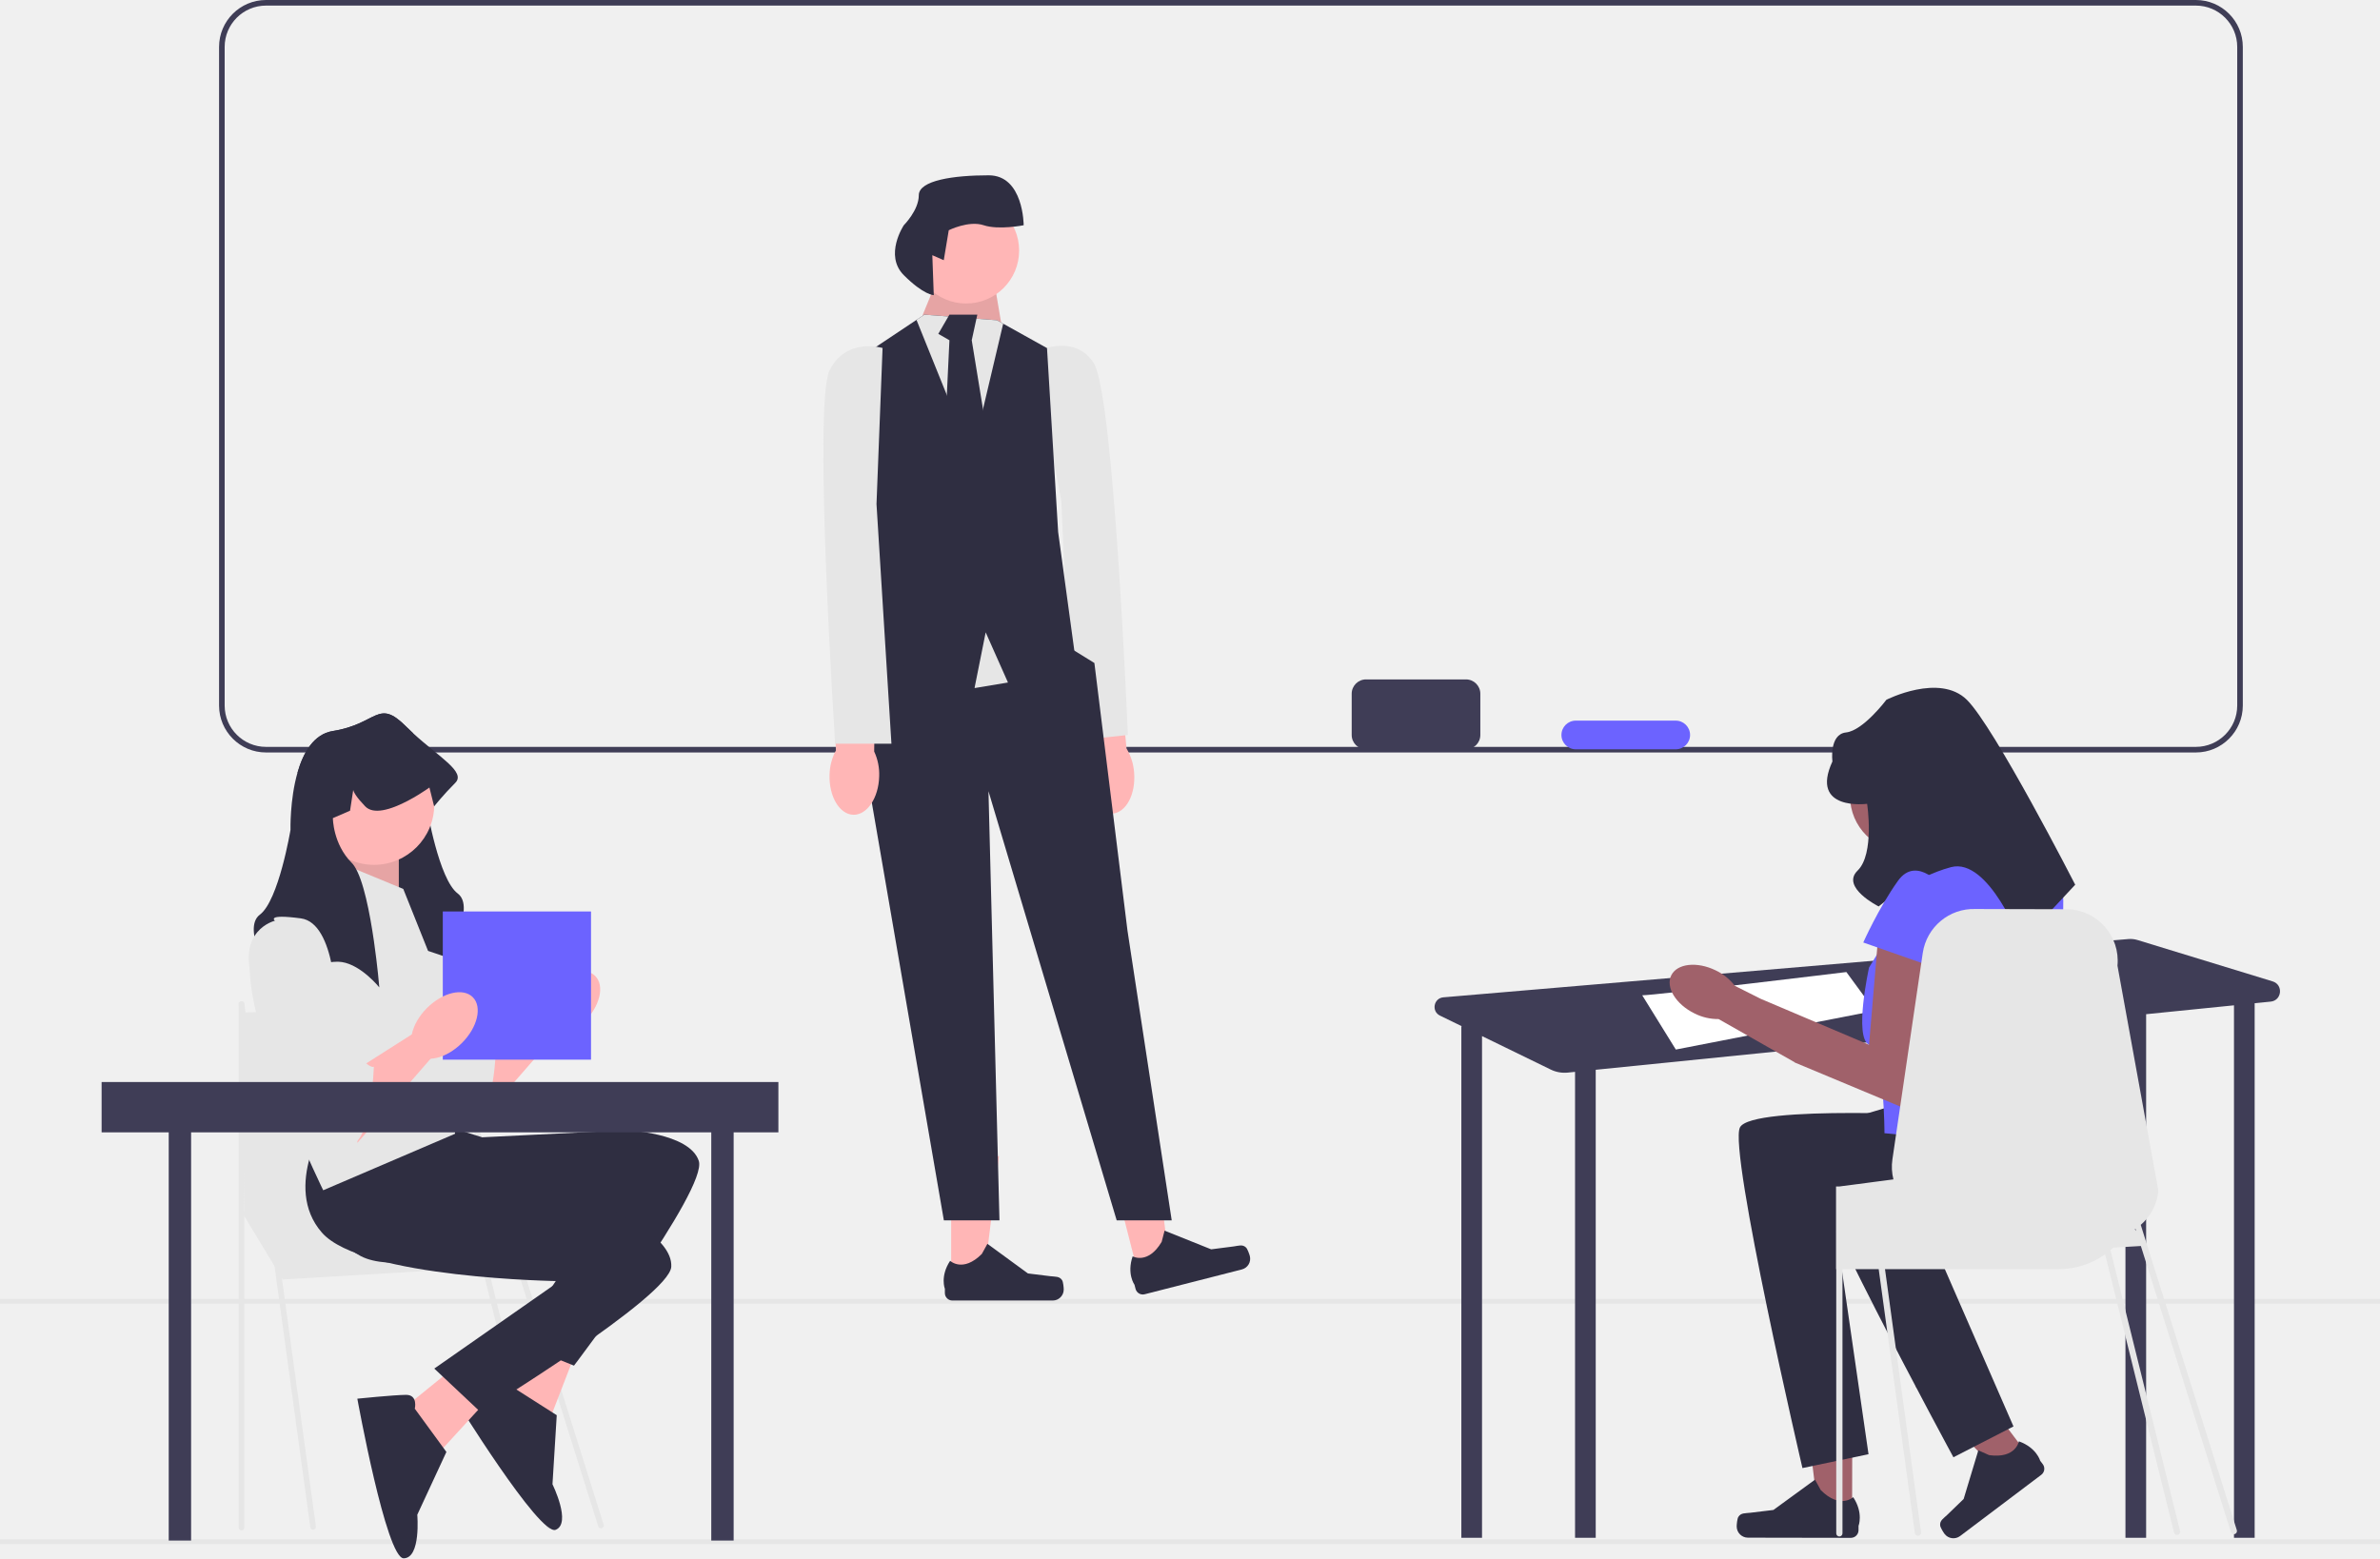
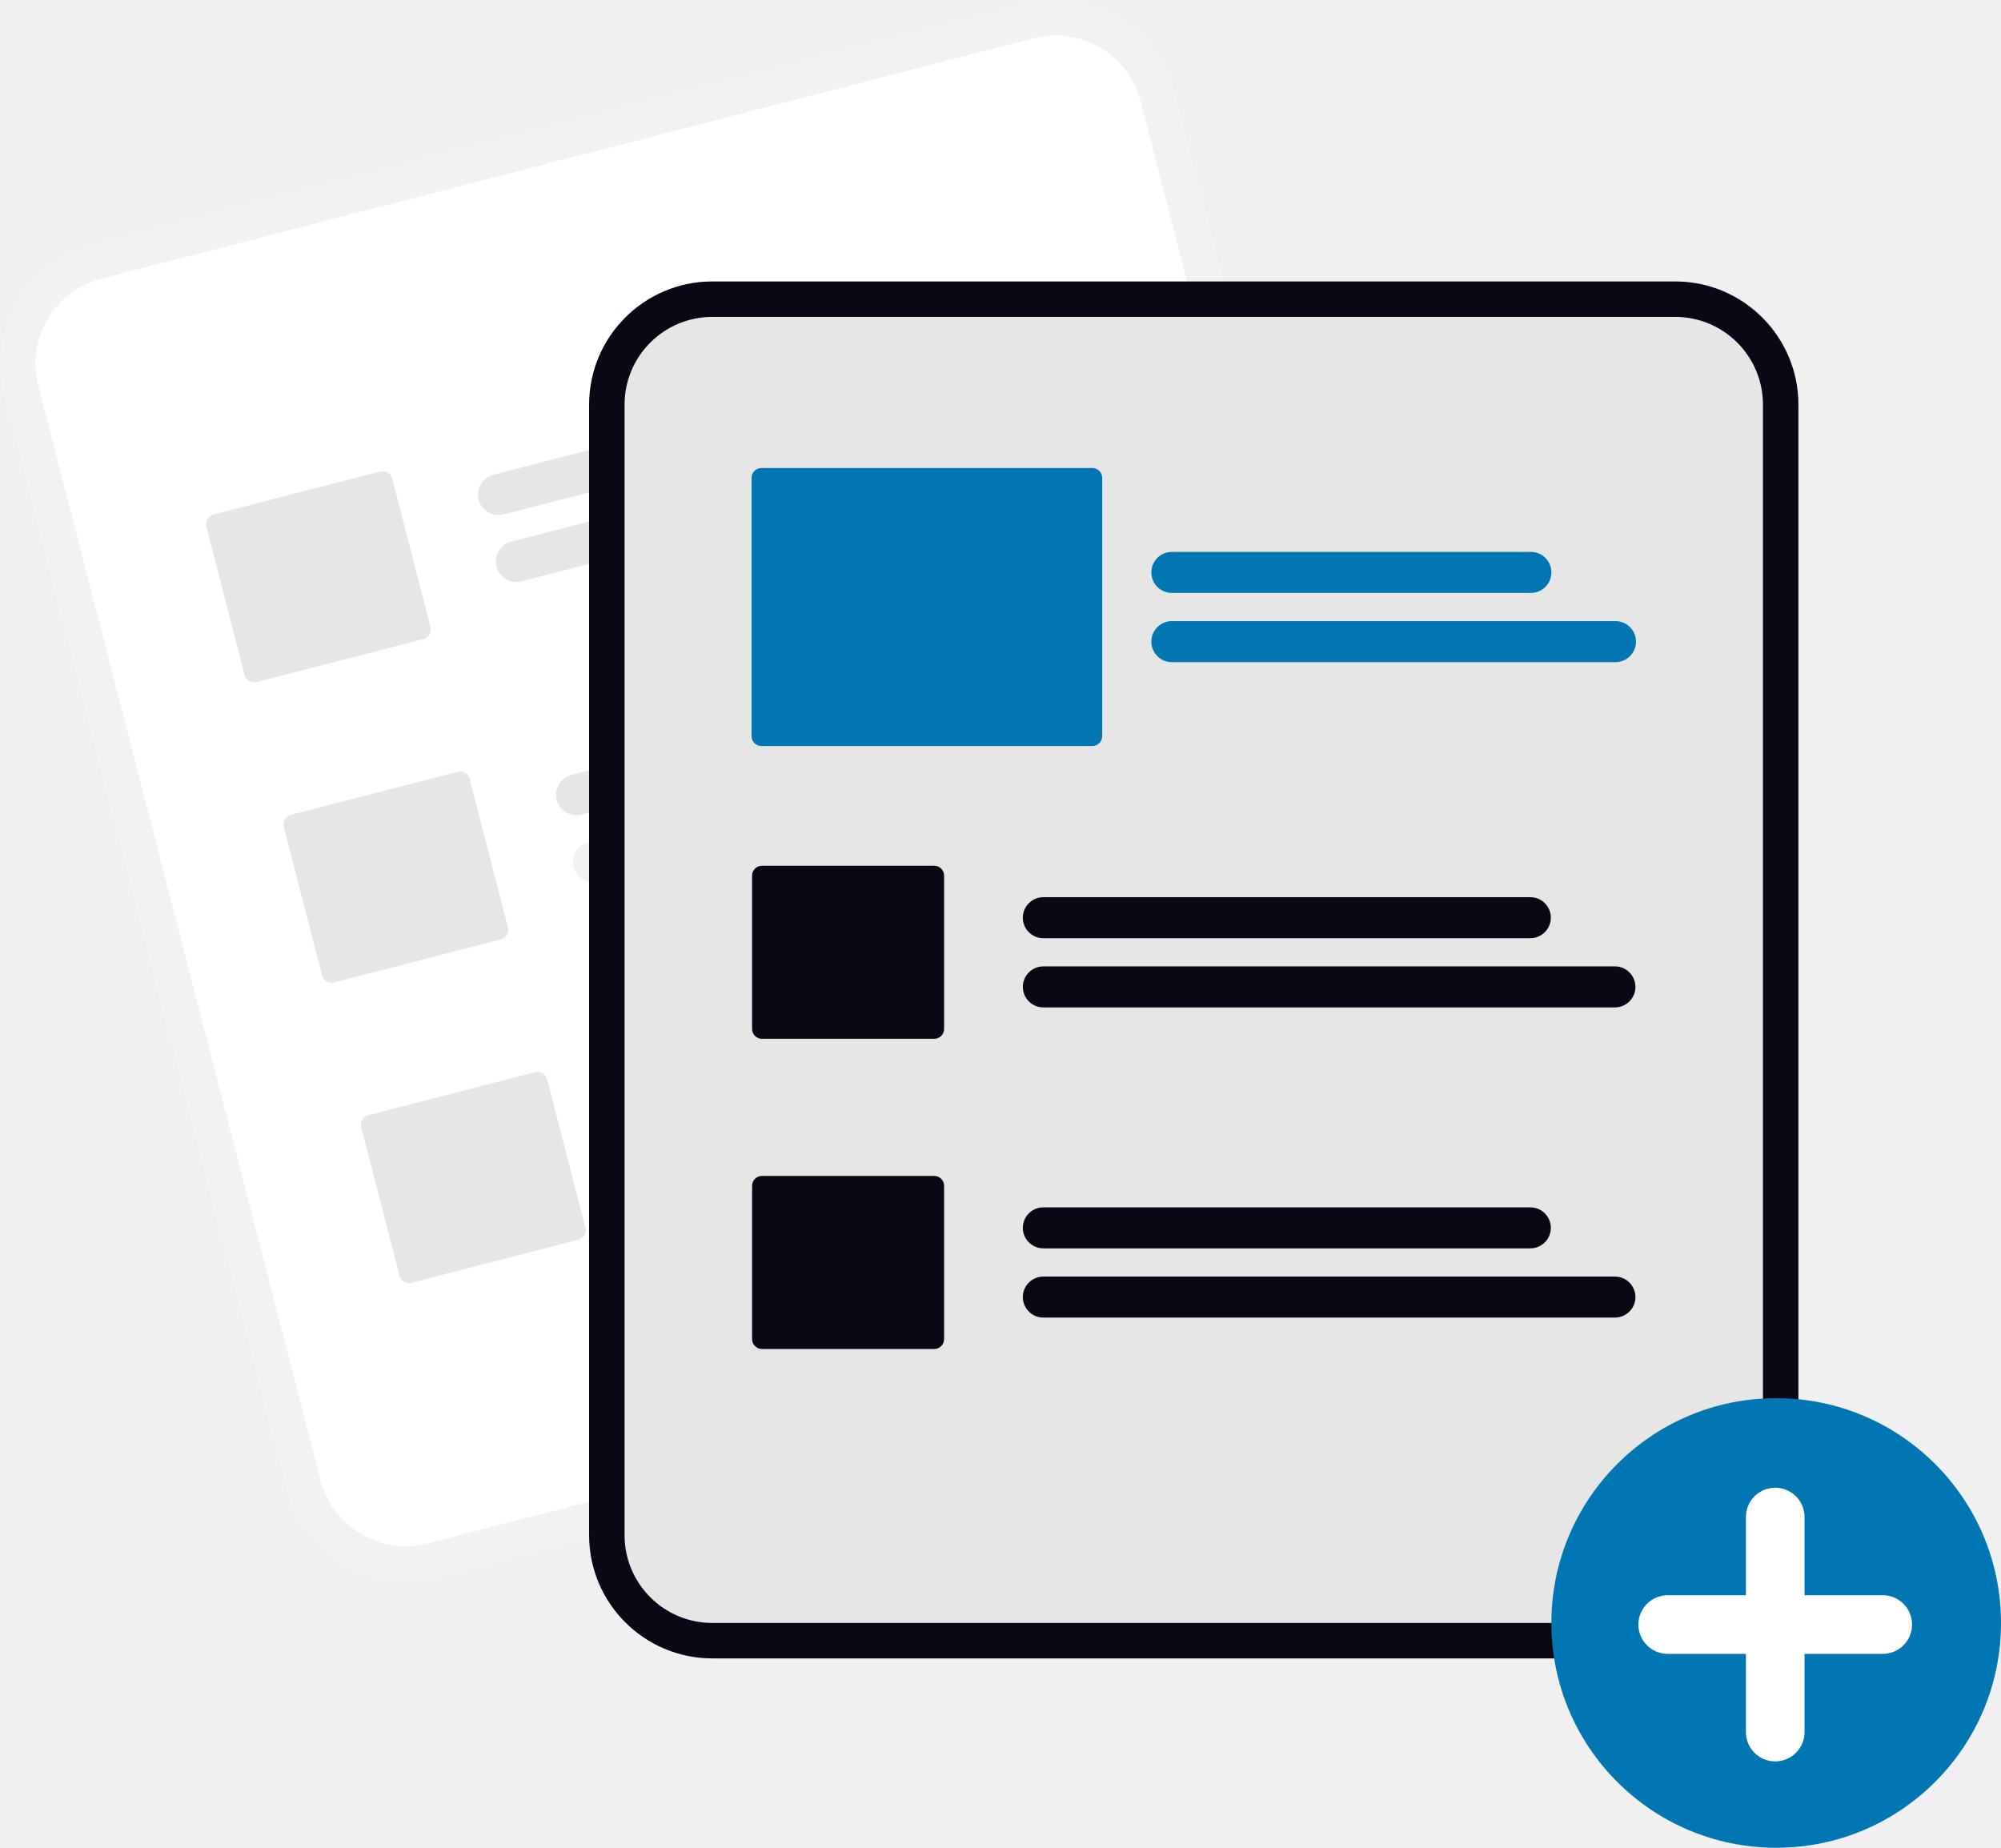
- <svg xmlns="http://www.w3.org/2000/svg" width="851.034" height="557.347" viewBox="0 0 851.034 557.347" role="img" artist="Katerina Limpitsouni" source="https://undraw.co/">
-   <path d="M785.204,269.129H95.109c-9.25,0-16.775-7.525-16.775-16.776V16.775c0-9.25,7.525-16.775,16.775-16.775H785.204c9.25,0,16.775,7.525,16.775,16.775V252.353c0,9.251-7.525,16.776-16.775,16.776ZM95.109,2c-8.147,0-14.775,6.628-14.775,14.775V252.353c0,8.147,6.628,14.776,14.775,14.776H785.204c8.147,0,14.775-6.629,14.775-14.776V16.775c0-8.147-6.628-14.775-14.775-14.775H95.109Z" fill="#3f3d56" />
-   <rect id="uuid-dac6dc9f-03bc-4283-a90c-97bcdcbf45dc" y="550.557" width="851.034" height="1.683" fill="#e6e6e6" />
-   <rect id="uuid-2f9646f7-bb94-4523-8d2e-fd8f0877664c" y="464.557" width="851.034" height="1.683" fill="#e6e6e6" />
-   <g>
-     <path id="uuid-bb35f39c-94aa-41c4-b5d9-34ca9a9e88f1-2562" d="M387.84,277.792c.611,7.68,5.069,13.59,9.957,13.2,4.887-.39,8.353-6.931,7.74-14.613-.203-3.072-1.138-6.051-2.728-8.688l-3-32.507-15.225,1.733,4.574,31.863c-1.153,2.856-1.605,5.946-1.318,9.013Z" fill="#ffb6b6" />
-     <path d="M369.653,126.133s14.232-7.534,21.448,3.725c7.216,11.258,12.197,133.021,12.197,133.021l-20.002,2.135-3.792-85.803-9.852-53.078Z" fill="#e6e6e6" />
-     <g>
-       <polygon points="340.114 458.204 351.701 458.203 357.213 413.509 340.112 413.51 340.114 458.204" fill="#ffb6b6" />
-       <path d="M379.814,457.941h0c.361,.608,.551,2.569,.551,3.275h0c0,2.172-1.761,3.933-3.933,3.933h-35.885c-1.482,0-2.683-1.201-2.683-2.683v-1.494s-1.775-4.49,1.88-10.025c0,0,4.542,4.334,11.33-2.454l2.002-3.626,14.489,10.596,8.031,.989c1.757,.216,3.315-.034,4.218,1.489h0Z" fill="#2f2e41" />
-     </g>
-     <g>
-       <polygon points="407.168 456.286 418.395 453.417 412.674 408.749 396.104 412.983 407.168 456.286" fill="#ffb6b6" />
-       <path d="M445.568,446.205h0c.5,.499,1.17,2.352,1.345,3.037h0c.538,2.104-.733,4.246-2.837,4.784l-34.768,8.882c-1.436,.367-2.897-.5-3.264-1.935l-.37-1.448s-2.831-3.911-.66-10.178c0,0,5.474,3.074,10.37-5.182l1.042-4.009,16.661,6.681,8.026-1.03c1.756-.225,3.203-.853,4.456,.398l0-0Z" fill="#2f2e41" />
-     </g>
-     <polygon points="330.527 116.525 329.978 112.538 336.508 96.59 354.449 94.597 358.323 117.428 330.527 116.525" fill="#ffb6b6" />
-     <polygon points="330.527 116.525 329.978 112.538 336.508 96.59 354.449 94.597 358.323 117.428 330.527 116.525" opacity=".1" />
-     <polygon points="309.596 229.158 301.622 251.086 307.602 263.047 337.505 436.481 357.385 436.481 353.453 282.982 399.303 436.481 418.979 436.481 403.157 332.82 391.329 237.132 384.155 232.7 349.466 213.21 309.596 229.158" fill="#2f2e41" />
-     <polygon points="360.43 244.109 348.469 246.102 332.521 208.226 368.404 208.226 360.43 244.109" fill="#e6e6e6" />
-     <polygon points="384.352 234.141 360.43 244.109 352.456 226.167 348.469 246.102 306.605 232.626 312.586 208.226 306.605 128.486 327.717 114.412 330.527 112.538 356.443 114.532 358.715 115.768 374.384 124.499 378.371 190.285 384.352 234.141" fill="#2f2e41" />
-     <polygon points="358.715 115.768 347.472 163.372 327.717 114.412 330.527 112.538 356.443 114.532 358.715 115.768" fill="#e6e6e6" />
-     <polygon points="339.498 112.538 335.511 119.405 339.498 121.694 337.505 163.496 345.479 174.337 353.453 158.315 347.472 121.694 349.466 112.538 339.498 112.538" fill="#2f2e41" />
-     <circle cx="345.479" cy="89.613" r="18.938" fill="#ffb6b6" />
-     <path d="M333.376,91.274l4.092,1.786,1.786-10.715s7.143-3.572,12.501-1.786,14.287,0,14.287,0c0,0,0-17.858-12.501-17.858s-25.002,1.786-25.002,7.143-5.358,10.715-5.358,10.715c0,0-7.143,10.715,0,17.858,7.143,7.143,10.715,7.143,10.715,7.143l-.52-14.287Z" fill="#2f2e41" />
-     <path id="uuid-97233535-ec91-4408-928f-bf1e5273ca3e-2563" d="M296.629,277.232c-.208,7.701,3.598,14.051,8.499,14.183s9.041-6.005,9.248-13.709c.125-3.076-.489-6.138-1.79-8.928l.468-32.642-15.323,.107,1.166,32.168c-1.45,2.717-2.227,5.742-2.268,8.822Z" fill="#ffb6b6" />
-     <path d="M315.586,124.462s-12.958-3.987-18.938,7.974c-5.98,11.961,1.994,133.564,1.994,133.564h20.115l-5.339-85.72,2.168-55.818Z" fill="#e6e6e6" />
+ <svg xmlns="http://www.w3.org/2000/svg" width="800" height="738.783" viewBox="0 0 800 738.783" role="img" artist="Katerina Limpitsouni" source="https://undraw.co/">
+   <g transform="translate(-568.98 -189.063)">
+     <path d="M618.736,100.625,592.7,107.339,271.959,190.052l-26.034,6.714a49.292,49.292,0,0,0-35.382,59.971L323.432,694.5A49.292,49.292,0,0,0,383.4,729.877l.067-.017,372.677-96.106.067-.017A49.292,49.292,0,0,0,791.6,573.765L678.708,136.007A49.292,49.292,0,0,0,618.736,100.625Z" transform="translate(359.996 89.997)" fill="#f2f2f2" />
+     <path d="M621.956,114.03l-30.835,7.952L279.979,202.219l-30.835,7.952a35.1,35.1,0,0,0-25.2,42.707L336.837,690.636a35.1,35.1,0,0,0,42.707,25.2l.067-.017,372.677-96.106.068-.018a35.1,35.1,0,0,0,25.2-42.707L664.663,139.227a35.1,35.1,0,0,0-42.707-25.2Z" transform="translate(360.316 90.317)" fill="#fff" />
+     <path d="M594.676,252.928,406.148,301.545a8.2,8.2,0,1,1-4.095-15.879l188.528-48.618a8.2,8.2,0,1,1,4.095,15.879Z" transform="translate(364.312 93.177)" fill="#e6e6e6" />
+     <path d="M634.181,270.863,412.9,327.927a8.2,8.2,0,0,1-4.095-15.879l221.278-57.063a8.2,8.2,0,1,1,4.095,15.879Z" transform="translate(364.468 93.591)" fill="#e6e6e6" />
+     <path d="M624.945,370.3,436.417,418.919a8.2,8.2,0,0,1-4.095-15.879L620.85,354.422a8.2,8.2,0,1,1,4.095,15.879Z" transform="translate(365.011 95.888)" fill="#e6e6e6" />
+     <path d="M664.449,388.237,443.171,445.3a8.2,8.2,0,1,1-4.095-15.879l221.278-57.063a8.2,8.2,0,1,1,4.095,15.879Z" transform="translate(365.167 96.302)" fill="#f2f2f2" />
+     <path d="M655.213,487.674,466.685,536.292a8.2,8.2,0,1,1-4.095-15.879L651.118,471.8a8.2,8.2,0,1,1,4.095,15.879Z" transform="translate(365.71 98.598)" fill="#f2f2f2" />
+     <path d="M694.717,505.61,473.439,562.674a8.2,8.2,0,0,1-4.095-15.879l221.278-57.063a8.2,8.2,0,1,1,4.095,15.879Z" transform="translate(365.866 99.012)" fill="#f2f2f2" />
+     <path d="M376.421,350.324,309.7,367.529a3.936,3.936,0,0,1-4.789-2.825L289.6,305.315a3.936,3.936,0,0,1,2.825-4.789l66.718-17.205a3.936,3.936,0,0,1,4.789,2.825l15.315,59.389a3.936,3.936,0,0,1-2.825,4.789Z" transform="translate(361.855 94.249)" fill="#e6e6e6" />
+     <path d="M406.69,467.7,339.971,484.9a3.936,3.936,0,0,1-4.789-2.825l-15.315-59.389a3.936,3.936,0,0,1,2.825-4.789l66.718-17.205a3.936,3.936,0,0,1,4.789,2.825l15.315,59.389a3.936,3.936,0,0,1-2.825,4.789Z" transform="translate(362.554 96.959)" fill="#e6e6e6" />
+     <path d="M436.958,585.071l-66.718,17.205a3.936,3.936,0,0,1-4.789-2.825l-15.315-59.389a3.936,3.936,0,0,1,2.825-4.789l66.718-17.205a3.936,3.936,0,0,1,4.789,2.825l15.315,59.388a3.936,3.936,0,0,1-2.825,4.789Z" transform="translate(363.253 99.67)" fill="#e6e6e6" />
+     <path d="M873.437,209.052H488.429a49.292,49.292,0,0,0-49.236,49.236V710.367A49.292,49.292,0,0,0,488.429,759.6H873.437a49.292,49.292,0,0,0,49.236-49.236V258.288a49.292,49.292,0,0,0-49.236-49.236Z" transform="translate(365.312 92.537)" fill="#090814" />
+     <path d="M873.118,222.906H488.109a35.1,35.1,0,0,0-35.062,35.062V710.048a35.1,35.1,0,0,0,35.062,35.062H873.118a35.1,35.1,0,0,0,35.062-35.062V257.968a35.1,35.1,0,0,0-35.062-35.062Z" transform="translate(365.632 92.857)" fill="#e6e6e6" />
+     <circle cx="89.879" cy="89.879" r="89.879" transform="translate(1189.222 748.088)" fill="#0077b2" />
+     <path d="M947.392,702.6H916.13V671.339a11.723,11.723,0,1,0-23.447,0V702.6H861.421a11.723,11.723,0,0,0,0,23.447h31.262V757.31a11.723,11.723,0,0,0,23.447,0V726.048h31.262a11.723,11.723,0,1,0,0-23.447Z" transform="translate(374.31 124.28)" fill="#fff" />
+     <path d="M811.58,466.086h-194.7a8.2,8.2,0,0,1,0-16.4h194.7a8.2,8.2,0,1,1,0,16.4Z" transform="translate(369.226 98.093)" fill="#090814" />
+     <path d="M845.4,493.133H616.884a8.2,8.2,0,1,1,0-16.4H845.4a8.2,8.2,0,1,1,0,16.4Z" transform="translate(369.226 98.718)" fill="#090814" />
+     <path d="M811.58,587.3h-194.7a8.2,8.2,0,1,1,0-16.4h194.7a8.2,8.2,0,0,1,0,16.4Z" transform="translate(369.226 100.892)" fill="#090814" />
+     <path d="M845.4,614.347H616.884a8.2,8.2,0,1,1,0-16.4H845.4a8.2,8.2,0,1,1,0,16.4Z" transform="translate(369.226 101.517)" fill="#090814" />
+     <path d="M575.714,506.6h-68.9a3.936,3.936,0,0,1-3.931-3.931V441.34a3.936,3.936,0,0,1,3.932-3.931h68.9a3.936,3.936,0,0,1,3.931,3.932v61.332A3.936,3.936,0,0,1,575.714,506.6Z" transform="translate(366.783 97.81)" fill="#090814" />
+     <path d="M575.714,627.817h-68.9a3.936,3.936,0,0,1-3.931-3.932V562.554a3.936,3.936,0,0,1,3.932-3.931h68.9a3.936,3.936,0,0,1,3.931,3.932v61.332A3.936,3.936,0,0,1,575.714,627.817Z" transform="translate(366.783 100.609)" fill="#090814" />
+     <path d="M810.637,331.151H667.1a8.2,8.2,0,0,1,0-16.4H810.637a8.2,8.2,0,0,1,0,16.4Z" transform="translate(370.385 94.978)" fill="#0077b2" />
+     <path d="M844.458,358.2H667.1a8.2,8.2,0,0,1,0-16.4H844.458a8.2,8.2,0,0,1,0,16.4Z" transform="translate(370.385 95.602)" fill="#0077b2" />
+     <path d="M638.935,393.116H506.6a3.936,3.936,0,0,1-3.931-3.932V285.906a3.936,3.936,0,0,1,3.932-3.931H638.935a3.936,3.936,0,0,1,3.932,3.931V389.184a3.936,3.936,0,0,1-3.932,3.932Z" transform="translate(366.778 94.221)" fill="#0077b2" />
  </g>
-   <g>
-     <path d="M812.657,351.008l-48.322-14.792c-1.069-.327-2.19-.447-3.304-.352l-244.902,20.843c-3.492,.297-4.369,5.007-1.219,6.542l7.845,3.822h-.209v182.952h7.392v-179.452l24.586,11.978c1.881,.916,3.98,1.291,6.062,1.08l2.616-.264v166.659h7.392v-167.405l189.42-19.133v186.539h7.392v-187.285l31.416-3.173v190.459h7.392v-191.205l5.731-.579c4.024-.406,4.579-6.046,.712-7.229Z" fill="#3f3d56" />
-     <path d="M587.226,355.982c4.62,0,72.996-8.316,72.996-8.316l10.164,13.86-71.148,13.86-12.012-19.404Z" fill="#fff" />
-     <g>
-       <polygon points="662.269 542.917 650.39 542.895 644.818 497.064 662.35 497.096 662.269 542.917" fill="#a0616a" />
-       <path d="M621.57,542.577h0c-.371,.622-.57,2.633-.571,3.357h0c-.004,2.227,1.798,4.035,4.025,4.039l36.789,.063c1.519,.003,2.753-1.227,2.755-2.746l.003-1.532s1.828-4.6-1.909-10.281c0,0-4.665,4.435-11.611-2.536l-2.046-3.721-14.873,10.838-8.235,.999c-1.802,.219-3.398-.04-4.327,1.519h-0Z" fill="#2f2e41" />
-     </g>
-     <g>
-       <polygon points="726.027 521.605 716.655 528.674 684.925 495.887 698.759 485.453 726.027 521.605" fill="#a0616a" />
-       <path d="M693.757,545.615h0c.079,.712,1.122,2.414,1.553,2.986h0c1.325,1.757,3.824,2.107,5.581,.781l29.024-21.895c1.198-.904,1.437-2.609,.533-3.807l-.912-1.208s-1.304-4.715-7.637-6.961c0,0-1.03,6.277-10.661,4.928l-3.831-1.712-5.253,17.411-5.892,5.7c-1.289,1.247-2.702,1.995-2.504,3.778l-0,0Z" fill="#2f2e41" />
-     </g>
-     <path d="M701.2,284.74c0,10.955-8.881,19.835-19.835,19.835-10.955,0-19.835-8.881-19.835-19.835s8.881-19.835,19.835-19.835,19.835,8.881,19.835,19.835Z" fill="#a0616a" />
-     <path d="M699.331,399.107s-73.032-4.134-77.166,4.134,22.348,121.833,22.348,121.833l23.627-4.952-11.526-79.677s60.943,16.14,69.211-3.151c8.268-19.291,5.888-26.475,5.888-26.475l-32.382-11.713Z" fill="#2f2e41" />
-     <path d="M718.043,385.229s-71.524,15.333-73.323,24.4,53.781,111.581,53.781,111.581l21.475-11.025-32.192-73.789s63.042-.557,65.912-21.348c2.87-20.791-1.326-27.089-1.326-27.089l-34.327-2.729Z" fill="#2f2e41" />
-     <path d="M726.202,307.472h-34.362l-23.512,38.583s-5.512,24.933,0,27.624c5.512,2.691,5.512,31.628,5.512,31.628l57.874,5.512s8.268-86.811,5.512-95.079c-2.756-8.268-11.024-8.268-11.024-8.268Z" fill="#6c63ff" />
-     <path d="M671.772,332.965l-3.445,40.715-38.747-16.445-9.248-4.651c-1.811-2.362-4.162-4.256-6.855-5.523-6.697-3.264-13.807-2.455-15.884,1.805-2.077,4.261,1.667,10.36,8.363,13.622,2.658,1.341,5.599,2.025,8.576,1.996l27.058,15.368,.032-.06,.12,.214,42.432,17.722,9.763-53.449-22.165-11.315Z" fill="#a0616a" />
-     <path d="M667.638,287.492s-20.669,2.756-12.402-15.158c0,0-1.261-9.711,4.882-10.367s14.41-11.68,14.41-11.68c0,0,18.955-9.646,28.769,0,9.814,9.646,38.751,66.142,38.751,66.142l-19.291,20.669s-11.598-30.489-25.09-26.957c-13.493,3.532-25.894,14.062-25.894,14.062,0,0-13.693-6.853-7.535-12.825,6.157-5.973,3.401-23.886,3.401-23.886Z" fill="#2f2e41" />
-     <path d="M695.197,317.807s-9.646-12.402-16.536-2.756c-6.89,9.646-12.402,22.047-12.402,22.047l27.559,9.646,1.378-28.937Z" fill="#6c63ff" />
-     <path d="M799.836,547.279l-32.019-101.77,.005-0h.074l-.129-.166-.003-.004-2.281-7.249,.001-.001c3.474-2.994,5.84-7.272,6.311-12.197l-14.636-80.499c1.007-10.571-7.096-19.811-17.713-20.189l-33.024-.083c-9.388-.333-17.519,6.449-18.887,15.745l-.73,4.934-10.118,68.829c-.37,2.476-.222,4.916,.36,7.198l-7.281,.952-2.208,.296-8.732,1.137-.028,.009-1.09,.139h-1.183v29.568h.074v94.507c0,.61,.499,1.109,1.109,1.109,.619,0,1.118-.499,1.118-1.109v-94.507h12.954l12.927,94.396c.083,.554,.554,.961,1.109,.961,.046,0,.102,0,.148-.009,.61-.083,1.035-.647,.952-1.257l-12.881-94.091h62.157c6.172,0,11.891-1.959,16.547-5.312l24.645,99.535c.128,.504,.581,.838,1.078,.838,.091,0,.183-.011,.275-.034,.596-.152,.956-.758,.804-1.353l-24.883-100.497c.331-.276,.662-.57,.975-.873l9.893-.582,32.186,102.3c.149,.475,.588,.779,1.061,.779,.111,0,.223-.017,.334-.052,.586-.185,.912-.81,.728-1.396Zm-36.468-107.61c.083-.046,.157-.102,.231-.148l.001-0,.238,.756-.469-.607Z" fill="#e6e6e6" />
-   </g>
-   <g>
-     <g>
-       <polygon points="171.565 374.775 193.114 361.071 201.875 366.355 171.565 401.183 171.565 374.775" fill="#ffb6b6" />
-       <path d="M142.097,321.733s-14.313,3.368-7.577,22.732,28.626,59.778,35.361,57.252c6.736-2.526,7.577-27.784,7.577-27.784,0,0-.842,.842-4.21-2.526-3.368-3.368-3.368-1.83-3.368-5.546s-2.755-6.47-2.755-6.47l-3.139-6.507s0-30.31-12.629-31.994c-12.629-1.684-9.261,.842-9.261,.842Z" fill="#e6e6e6" />
-       <ellipse cx="202.717" cy="359.199" rx="14.313" ry="8.84" transform="translate(-194.6175 248.5495) rotate(-45)" fill="#ffb6b6" />
-     </g>
-     <g>
-       <polygon points="86.348 433.29 101.052 457.628 186.741 452.557 163.925 423.149 86.348 433.29" fill="#e6e6e6" />
-       <path d="M111.952,547.12c-.499,0-.934-.368-1.003-.876l-25.605-187.007c-.076-.555,.312-1.067,.867-1.142,.555-.08,1.066,.312,1.142,.867l25.605,187.007c.076,.555-.312,1.067-.867,1.142-.047,.006-.093,.009-.139,.009Z" fill="#e6e6e6" />
-       <path d="M86.348,547.358c-.56,0-1.014-.454-1.014-1.014v-187.209c0-.56,.454-1.014,1.014-1.014,.56,0,1.014,.454,1.014,1.014v187.209c0,.56-.454,1.014-1.014,1.014Z" fill="#e6e6e6" />
-       <path d="M214.882,546.613c-.431,0-.831-.277-.967-.71l-60.591-192.584c-.168-.534,.129-1.104,.663-1.272,.534-.167,1.104,.129,1.272,.663l60.591,192.584c.168,.534-.129,1.104-.663,1.272-.101,.032-.204,.047-.305,.047Z" fill="#e6e6e6" />
-       <path d="M196.374,546.85c-.453,0-.865-.305-.982-.764l-42.084-169.969c-.138-.543,.19-1.095,.733-1.233,.544-.137,1.095,.19,1.233,.733l42.084,169.969c.138,.543-.19,1.095-.733,1.233-.084,.021-.168,.031-.251,.031Z" fill="#e6e6e6" />
-       <polygon points="86.348 362.117 156.573 361.037 169.502 434.811 87.362 434.811 86.348 362.117" fill="#e6e6e6" />
-     </g>
-     <g>
-       <polygon points="194.266 470.597 176.568 501.755 197.117 506.279 205.684 484.118 194.266 470.597" fill="#ffb6b6" />
-       <path d="M182.925,495.873s-.688-5.081-4.731-3.469-15.711,7.605-15.711,7.605c0,0,30.434,49.451,36.209,47.147,5.776-2.304-1.138-16.282-1.138-16.282l1.526-24.709-16.155-10.293Z" fill="#2f2e41" />
-       <path d="M115.997,410.136s-6.315,29.047,13.05,39.15c19.365,10.103,85.457-14.734,85.457-14.734l-30.31,45.415,21.049,8.469s47.991-63.146,44.623-73.249c-3.368-10.103-26.1-10.945-26.1-10.945l-51.358,2.526-13.471-4.21-42.939,7.577Z" fill="#2f2e41" />
-     </g>
-     <g>
-       <polygon points="168.084 484.425 140.261 507.008 157.755 518.699 173.798 501.174 168.084 484.425" fill="#ffb6b6" />
-       <path d="M148.322,503.842s1.208-4.983-3.144-4.952-17.402,1.367-17.402,1.367c0,0,10.353,57.135,16.571,57.091,6.218-.044,4.865-15.58,4.865-15.58l10.412-22.459-11.302-15.466Z" fill="#2f2e41" />
-       <path d="M117.181,399.629s-16.451,24.758-2.091,41.215c14.361,16.457,84.96,17.372,84.96,17.372l-44.758,31.272,16.524,15.548s67.678-41.354,68.218-51.99c.54-10.636-20.328-19.692-20.328-19.692l-48.757-16.336-11.016-8.823-42.753-8.567Z" fill="#2f2e41" />
-     </g>
-     <path d="M159.443,342.284s-15.997-5.894-23.574-5.894c-.724,0-1.44,.084-2.155,.236-4.85,1.027-9.312,5.195-11.45,7.468-.834,.892-1.313,1.49-1.313,1.49,0,0,.051-.581,.152-1.6,.497-5.355,2.332-22.926,5.624-34.174,1.179-4.016,2.534-7.224,4.092-8.781,3.629-3.637,5.304-7.998,6.079-11.248,.657-2.787,.657-4.749,.657-4.749l-6.138-2.644-1.137-7.426c-.202,.876-1.137,2.585-4.277,5.86-.269,.278-.564,.514-.876,.716-4.53,2.846-13.766-2.105-18.742-5.22,2.071-7.199,5.826-13.783,12.646-14.86,15.997-2.526,15.997-11.787,26.1-1.684,.834,.834,1.675,1.633,2.517,2.408,3.233,6.18,4.412,14.465,4.833,20.223,.303,4.033,.227,6.837,.227,6.837,0,0,4.21,25.258,10.945,30.31,6.736,5.052-4.21,22.732-4.21,22.732Z" fill="#2f2e41" />
-     <polygon points="128.292 301.871 116.915 318.558 142.605 325.446 142.605 301.871 128.292 301.871" fill="#ffb6b6" />
-     <polygon points="128.292 301.871 116.915 318.558 142.605 325.446 142.605 301.871 128.292 301.871" opacity=".1" />
-     <path d="M144.202,317.944l-24.416-10.103s-32.836,14.313-30.31,42.097c2.526,27.784,26.1,75.775,26.1,75.775l47.149-20.207-5.052-53.884-13.471-33.678Z" fill="#e6e6e6" />
-     <circle cx="133.734" cy="287.78" r="21.541" fill="#ffb6b6" />
-     <path d="M162.811,279.981c-4.21,4.21-7.577,8.419-7.577,8.419l-1.684-6.736s-.387,.286-1.069,.741c-2.669,1.819-9.834,6.39-15.584,7.375-2.559,.438-4.833,.16-6.315-1.381-3.14-3.275-4.075-4.984-4.277-5.86l-1.137,7.426-6.138,2.644s0,9.244,6.736,15.997c.328,.328,.648,.732,.96,1.204,3.216,4.85,5.523,16.721,6.988,26.816,1.297,8.975,1.92,16.536,1.92,16.536,0,0-6.373-7.982-13.37-9.068-.387-.059-.775-.101-1.162-.109-.126-.017-.261-.017-.387-.017-7.577,0-23.574,5.894-23.574,5.894,0,0-10.945-17.681-4.21-22.732,6.736-5.052,10.945-30.31,10.945-30.31,0,0-.278-10.811,2.509-20.501,2.071-7.199,5.826-13.783,12.646-14.86,15.997-2.526,15.997-11.787,26.1-1.684,.834,.834,1.675,1.633,2.517,2.408,9.413,8.655,19.028,13.934,15.163,17.799Z" fill="#2f2e41" />
-     <rect x="60.334" y="393" width="8" height="158" fill="#3f3d56" />
-     <rect x="254.334" y="393" width="8" height="158" fill="#3f3d56" />
-     <rect x="158.334" y="326" width="53" height="53" fill="#6c63ff" />
-     <g>
-       <polygon points="127.784 382.352 149.333 368.648 158.094 373.933 127.784 408.761 127.784 382.352" fill="#ffb6b6" />
-       <path d="M98.316,329.31s-14.313,3.368-7.577,22.732c6.736,19.365,28.626,59.778,35.361,57.252,6.736-2.526,7.577-27.784,7.577-27.784,0,0-.842,.842-4.21-2.526-3.368-3.368-3.368-1.83-3.368-5.546s-2.755-6.47-2.755-6.47l-3.139-6.507s0-30.31-12.629-31.994c-12.629-1.684-9.261,.842-9.261,.842Z" fill="#e6e6e6" />
-       <ellipse cx="158.936" cy="366.776" rx="14.313" ry="8.84" transform="translate(-212.7987 219.8111) rotate(-45)" fill="#ffb6b6" />
-     </g>
-     <rect x="36.334" y="387" width="242" height="18" fill="#3f3d56" />
-   </g>
-   <rect x="483.334" y="243" width="46" height="25" rx="5.13" ry="5.13" fill="#3f3d56" />
-   <rect x="558.334" y="257.74" width="46" height="10.26" rx="5.13" ry="5.13" fill="#6c63ff" />
</svg>
